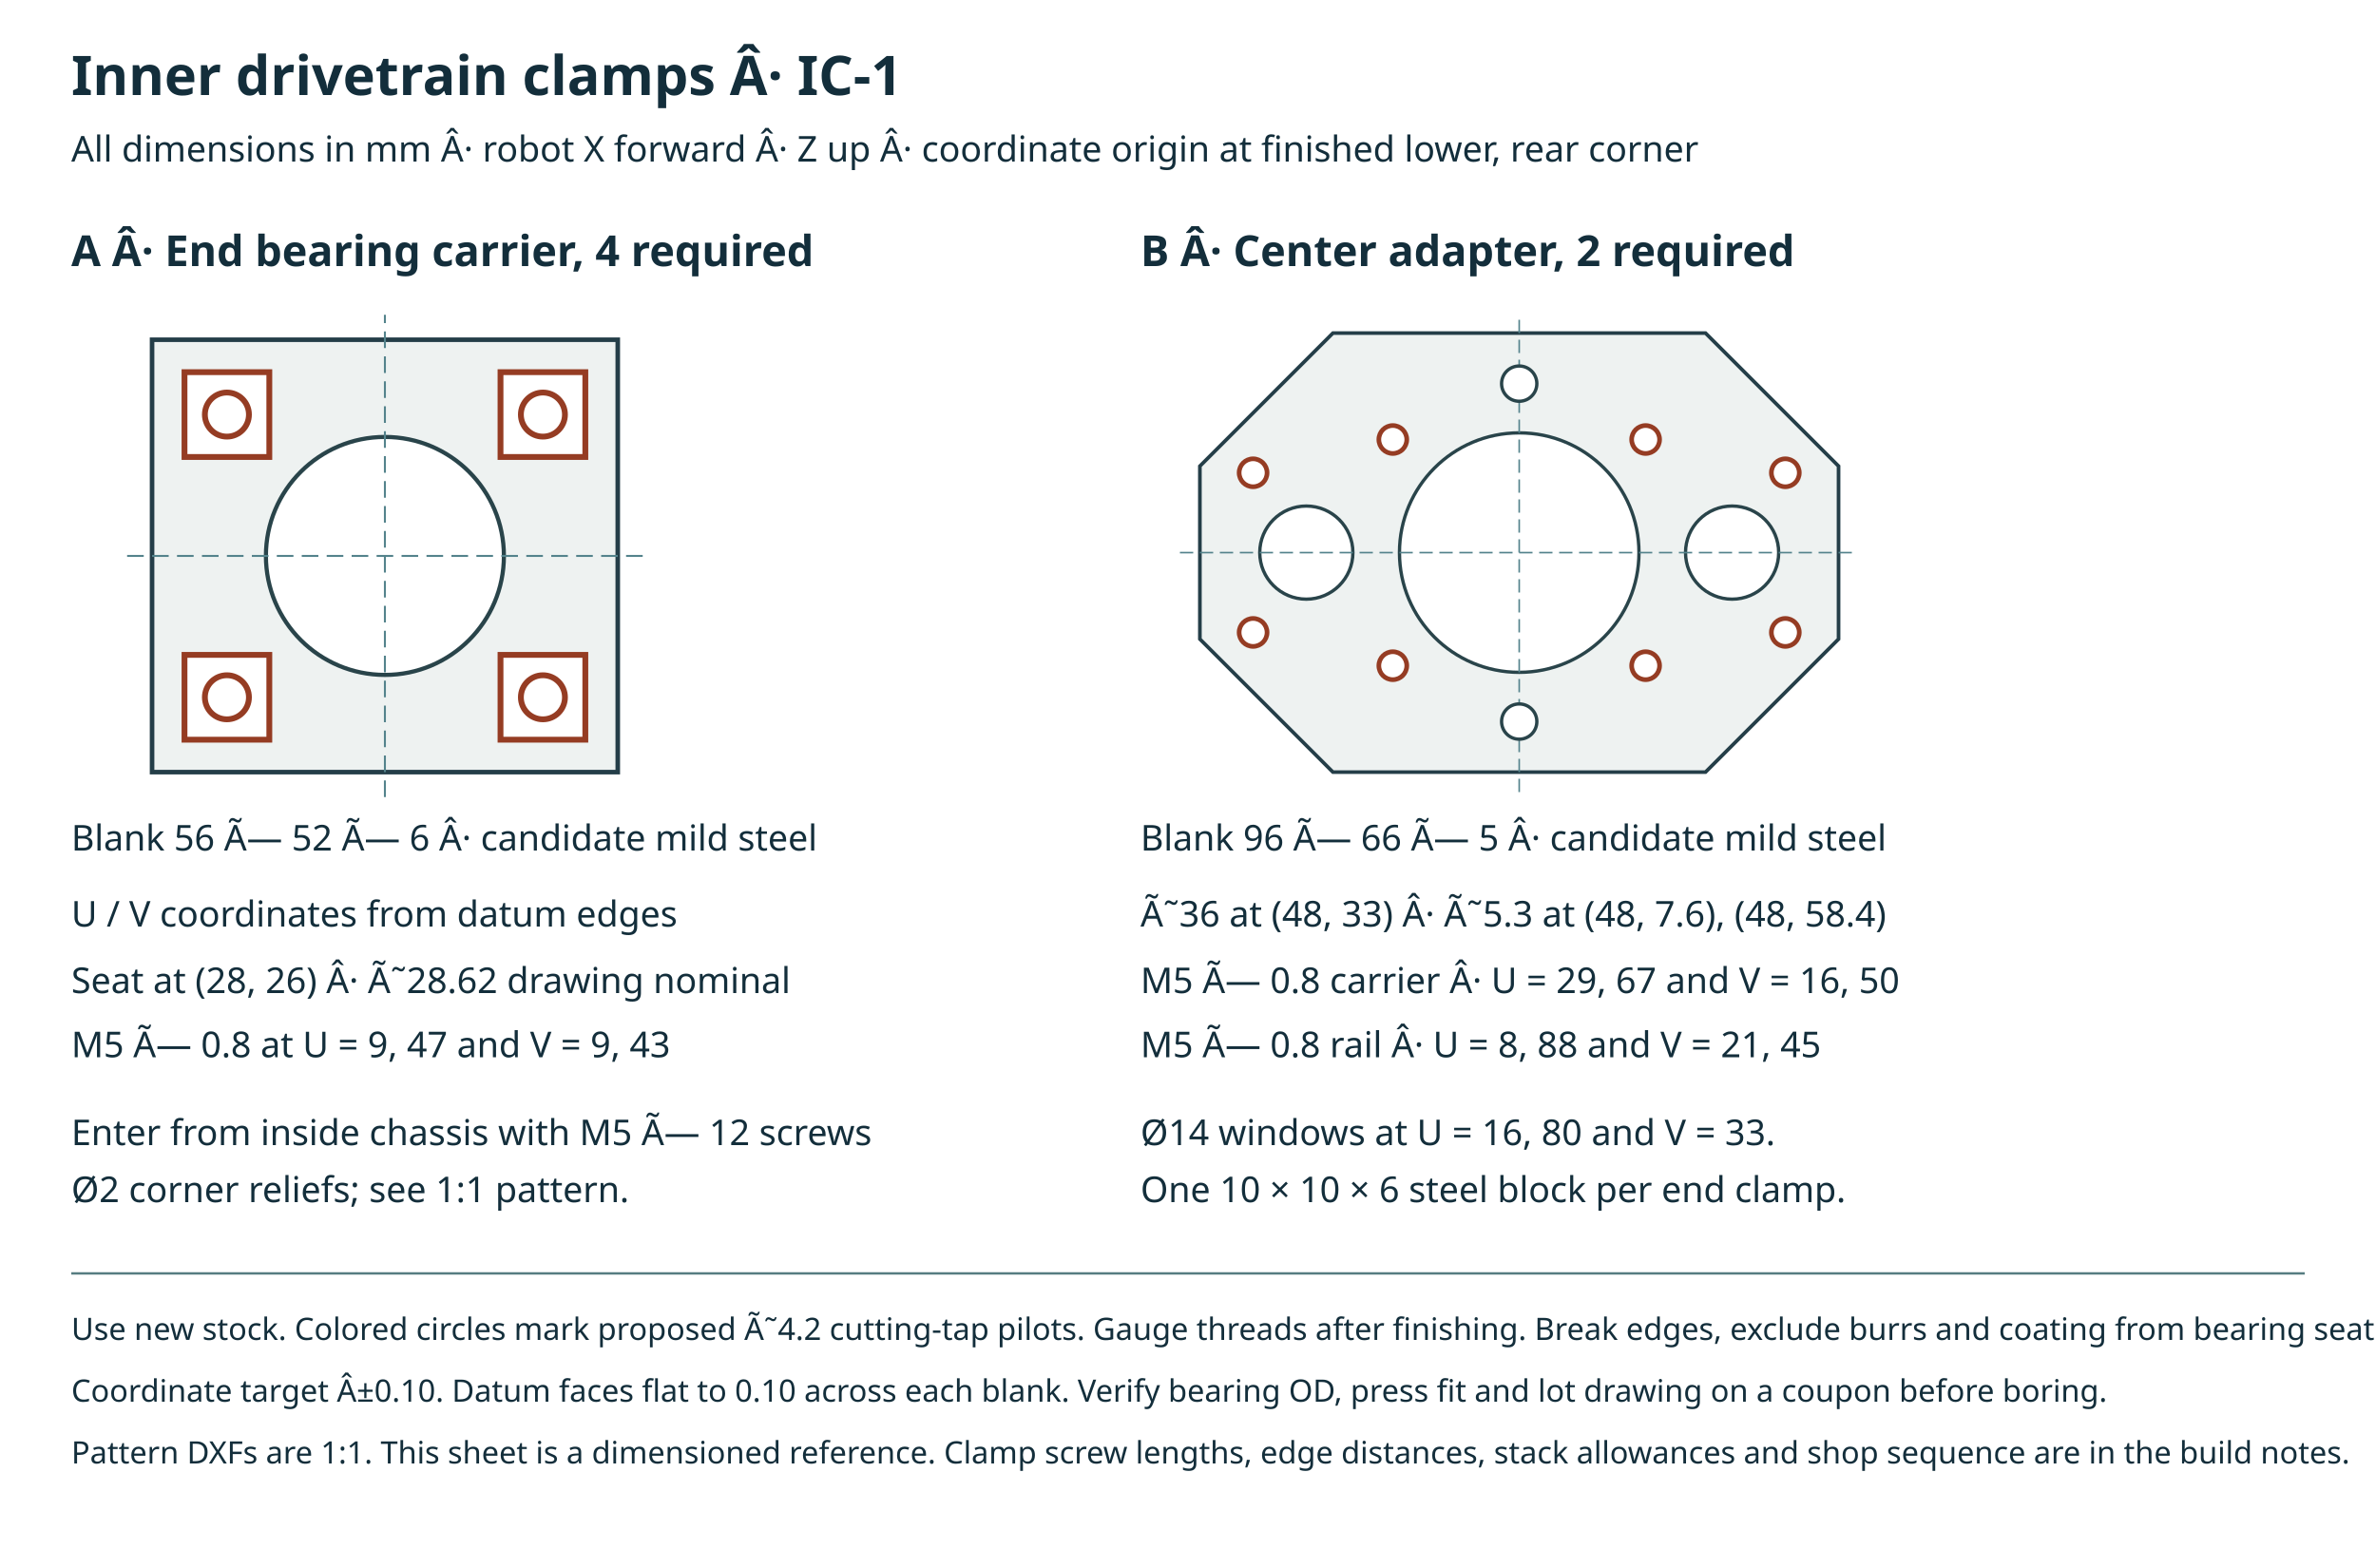
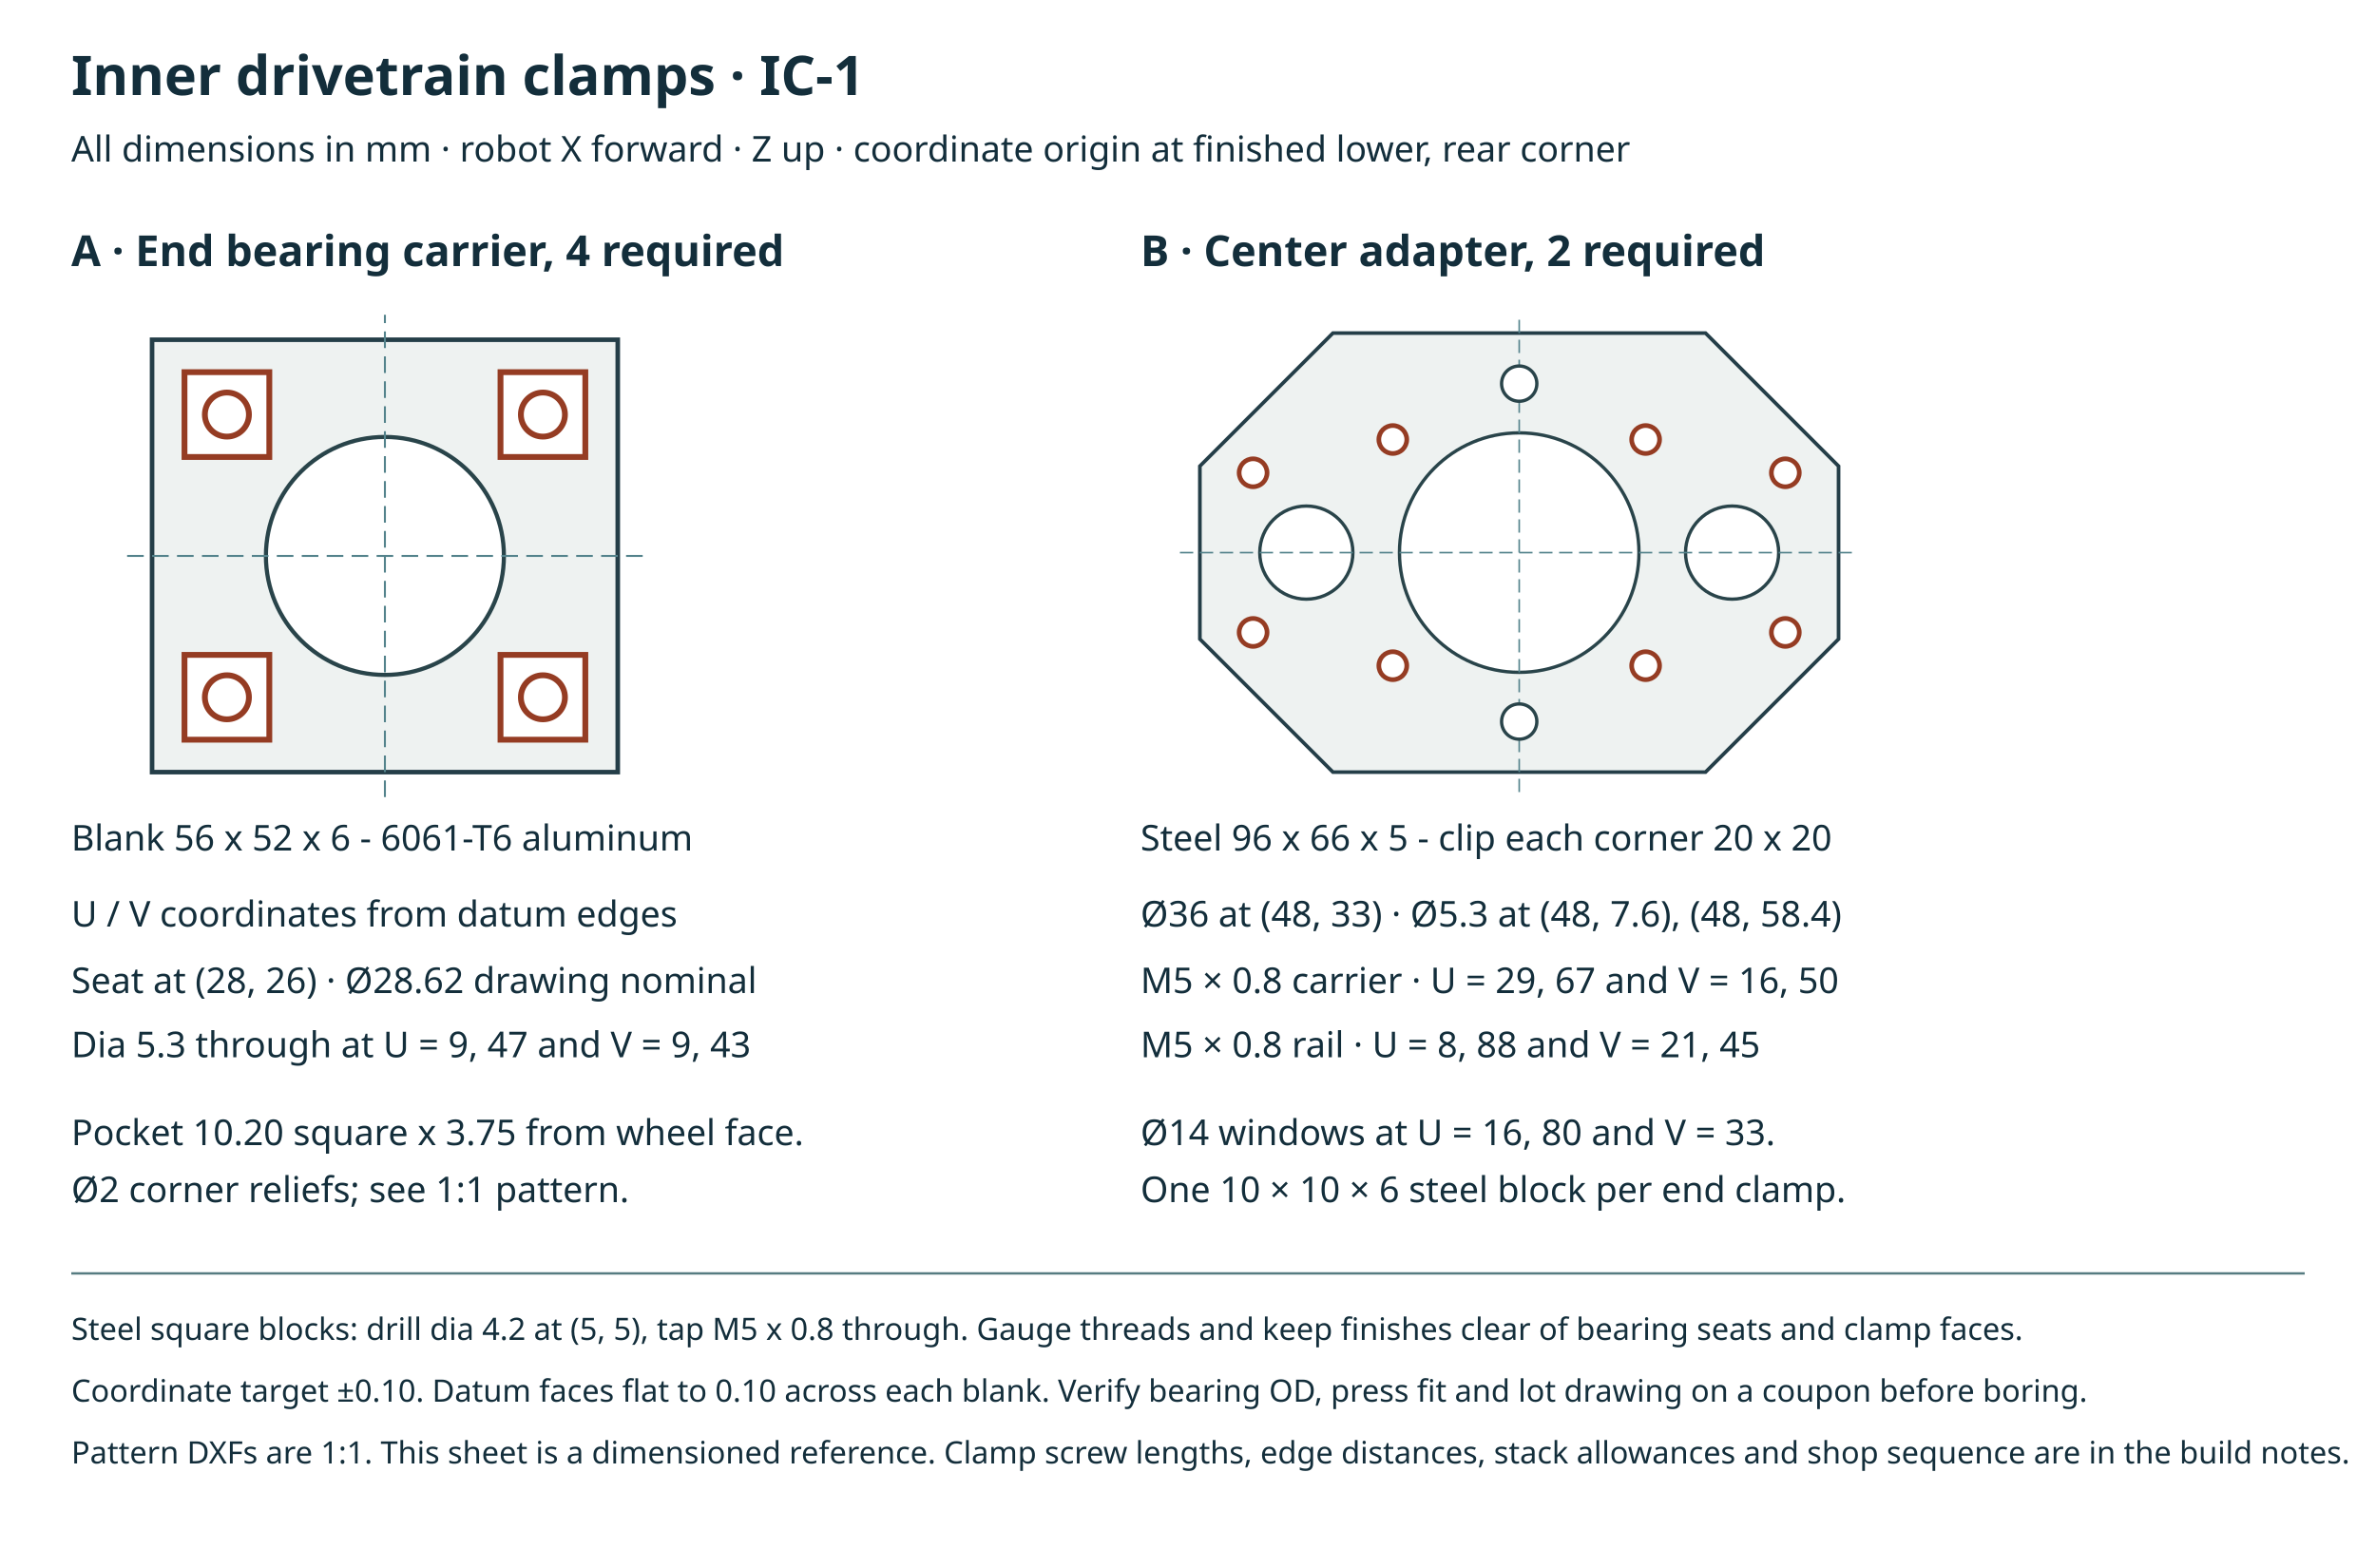
<svg xmlns="http://www.w3.org/2000/svg" viewBox="0 0 1000 660" role="img" aria-labelledby="title desc">
-   <style>text{font:15px sans-serif;fill:#132e3b}.head{font:bold 23px sans-serif}.sub{font:bold 18px sans-serif}.small{font:13px sans-serif}.stock{fill:#eef2f1;stroke:#243e48;stroke-width:.55}.bore{fill:#fff;stroke:#29444a;stroke-width:.5}.tap{fill:white;stroke:#953c23;stroke-width:.7}.axis{stroke:#54838c;stroke-width:.24;stroke-dasharray:2 1}</style>
  <rect width="1000" height="660" fill="white" />
-   <text class="head" x="30" y="40">Inner drivetrain clamps Â· IC-1</text>
-   <text x="30" y="68">All dimensions in mm Â· robot X forward Â· Z up Â· coordinate origin at finished lower, rear corner</text>
-   <text class="sub" x="30" y="112">A Â· End bearing carrier, 4 required</text>
+   <text class="head" x="30" y="40" font-family="sans-serif" fill="#132e3b" font-size="23" font-weight="bold">Inner drivetrain clamps · IC-1</text>
+   <text x="30" y="68" font-family="sans-serif" fill="#132e3b" font-size="15">All dimensions in mm · robot X forward · Z up · coordinate origin at finished lower, rear corner</text>
+   <text class="sub" x="30" y="112" font-family="sans-serif" fill="#132e3b" font-size="18" font-weight="bold">A · End bearing carrier, 4 required</text>
  <g transform="translate(64 325) scale(3.5 -3.5)">
-     <rect class="stock" width="56" height="52" />
-     <circle class="bore" cx="28" cy="26" r="14.31" />
-     <path class="axis" d="M-3 26H59 M28 -3V55" />
-     <g class="tap">
+     <rect class="stock" width="56" height="52" fill="#eef2f1" stroke="#243e48" stroke-width=".55" />
+     <circle class="bore" cx="28" cy="26" r="14.31" fill="white" stroke="#29444a" stroke-width=".5" />
+     <path class="axis" d="M-3 26H59 M28 -3V55" fill="none" stroke="#54838c" stroke-width=".24" stroke-dasharray="2 1" />
+     <g class="tap" fill="white" stroke="#953c23" stroke-width=".7">
      <rect x="3.9" y="3.9" width="10.2" height="10.2" />
      <circle cx="9" cy="9" r="2.65" />
      <rect x="3.9" y="37.9" width="10.2" height="10.2" />
      <circle cx="9" cy="43" r="2.65" />
      <rect x="41.9" y="3.9" width="10.2" height="10.2" />
      <circle cx="47" cy="9" r="2.65" />
      <rect x="41.9" y="37.9" width="10.2" height="10.2" />
      <circle cx="47" cy="43" r="2.65" />
    </g>
  </g>
-   <text x="30" y="358">Blank 56 Ã— 52 Ã— 6 Â· candidate mild steel</text>
-   <text x="30" y="390">U / V coordinates from datum edges</text>
-   <text x="30" y="418">Seat at (28, 26) Â· Ã˜28.62 drawing nominal</text>
-   <text x="30" y="445">M5 Ã— 0.8 at U = 9, 47 and V = 9, 43</text>
-   <text x="30" y="482">Enter from inside chassis with M5 Ã— 12 screws</text>
-   <text x="30" y="506">Ø2 corner reliefs; see 1:1 pattern.</text>
-   <text class="sub" x="480" y="112">B Â· Center adapter, 2 required</text>
+   <text x="30" y="358" font-family="sans-serif" fill="#132e3b" font-size="15">Blank 56 x 52 x 6 - 6061-T6 aluminum</text>
+   <text x="30" y="390" font-family="sans-serif" fill="#132e3b" font-size="15">U / V coordinates from datum edges</text>
+   <text x="30" y="418" font-family="sans-serif" fill="#132e3b" font-size="15">Seat at (28, 26) · Ø28.62 drawing nominal</text>
+   <text x="30" y="445" font-family="sans-serif" fill="#132e3b" font-size="15">Dia 5.3 through at U = 9, 47 and V = 9, 43</text>
+   <text x="30" y="482" font-family="sans-serif" fill="#132e3b" font-size="15">Pocket 10.20 square x 3.75 from wheel face.</text>
+   <text x="30" y="506" font-family="sans-serif" fill="#132e3b" font-size="15">Ø2 corner reliefs; see 1:1 pattern.</text>
+   <text class="sub" x="480" y="112" font-family="sans-serif" fill="#132e3b" font-size="18" font-weight="bold">B · Center adapter, 2 required</text>
  <g transform="translate(505 325) scale(2.8 -2.8)">
-     <path class="stock" d="M20 0H76L96 20V46L76 66H20L0 46V20Z" />
-     <g class="bore">
+     <path class="stock" d="M20 0H76L96 20V46L76 66H20L0 46V20Z" fill="#eef2f1" stroke="#243e48" stroke-width=".55" />
+     <g class="bore" fill="white" stroke="#29444a" stroke-width=".5">
      <circle cx="16" cy="33" r="7" />
      <circle cx="80" cy="33" r="7" />
    </g>
-     <circle class="bore" cx="48" cy="33" r="18" />
-     <path class="axis" d="M-3 33H99 M48 -3V69" />
-     <g class="bore">
+     <circle class="bore" cx="48" cy="33" r="18" fill="white" stroke="#29444a" stroke-width=".5" />
+     <path class="axis" d="M-3 33H99 M48 -3V69" fill="none" stroke="#54838c" stroke-width=".24" stroke-dasharray="2 1" />
+     <g class="bore" fill="white" stroke="#29444a" stroke-width=".5">
      <circle cx="48" cy="7.6" r="2.65" />
      <circle cx="48" cy="58.4" r="2.65" />
    </g>
-     <g class="tap">
+     <g class="tap" fill="white" stroke="#953c23" stroke-width=".7">
      <circle cx="29" cy="16" r="2.1" />
      <circle cx="67" cy="16" r="2.1" />
      <circle cx="29" cy="50" r="2.1" />
      <circle cx="67" cy="50" r="2.1" />
      <circle cx="8" cy="21" r="2.1" />
      <circle cx="88" cy="21" r="2.1" />
      <circle cx="8" cy="45" r="2.1" />
      <circle cx="88" cy="45" r="2.1" />
    </g>
  </g>
-   <text x="480" y="358">Blank 96 Ã— 66 Ã— 5 Â· candidate mild steel</text>
-   <text x="480" y="390">Ã˜36 at (48, 33) Â· Ã˜5.3 at (48, 7.6), (48, 58.4)</text>
-   <text x="480" y="418">M5 Ã— 0.8 carrier Â· U = 29, 67 and V = 16, 50</text>
-   <text x="480" y="445">M5 Ã— 0.8 rail Â· U = 8, 88 and V = 21, 45</text>
-   <text x="480" y="482">Ø14 windows at U = 16, 80 and V = 33.</text>
-   <text x="480" y="506">One 10 × 10 × 6 steel block per end clamp.</text>
+   <text x="480" y="358" font-family="sans-serif" fill="#132e3b" font-size="15">Steel 96 x 66 x 5 - clip each corner 20 x 20</text>
+   <text x="480" y="390" font-family="sans-serif" fill="#132e3b" font-size="15">Ø36 at (48, 33) · Ø5.3 at (48, 7.6), (48, 58.4)</text>
+   <text x="480" y="418" font-family="sans-serif" fill="#132e3b" font-size="15">M5 × 0.8 carrier · U = 29, 67 and V = 16, 50</text>
+   <text x="480" y="445" font-family="sans-serif" fill="#132e3b" font-size="15">M5 × 0.8 rail · U = 8, 88 and V = 21, 45</text>
+   <text x="480" y="482" font-family="sans-serif" fill="#132e3b" font-size="15">Ø14 windows at U = 16, 80 and V = 33.</text>
+   <text x="480" y="506" font-family="sans-serif" fill="#132e3b" font-size="15">One 10 × 10 × 6 steel block per end clamp.</text>
  <path d="M30 536H970" stroke="#567c81" />
-   <text class="small" x="30" y="564">Use new stock. Colored circles mark proposed Ã˜4.2 cutting-tap pilots. Gauge threads after finishing. Break edges, exclude burrs and coating from bearing seats.</text>
-   <text class="small" x="30" y="590">Coordinate target Â±0.10. Datum faces flat to 0.10 across each blank. Verify bearing OD, press fit and lot drawing on a coupon before boring.</text>
-   <text class="small" x="30" y="616">Pattern DXFs are 1:1. This sheet is a dimensioned reference. Clamp screw lengths, edge distances, stack allowances and shop sequence are in the build notes.</text>
+   <text class="small" x="30" y="564" font-family="sans-serif" fill="#132e3b" font-size="13">Steel square blocks: drill dia 4.2 at (5, 5), tap M5 x 0.8 through. Gauge threads and keep finishes clear of bearing seats and clamp faces.</text>
+   <text class="small" x="30" y="590" font-family="sans-serif" fill="#132e3b" font-size="13">Coordinate target ±0.10. Datum faces flat to 0.10 across each blank. Verify bearing OD, press fit and lot drawing on a coupon before boring.</text>
+   <text class="small" x="30" y="616" font-family="sans-serif" fill="#132e3b" font-size="13">Pattern DXFs are 1:1. This sheet is a dimensioned reference. Clamp screw lengths, edge distances, stack allowances and shop sequence are in the build notes.</text>
</svg>
